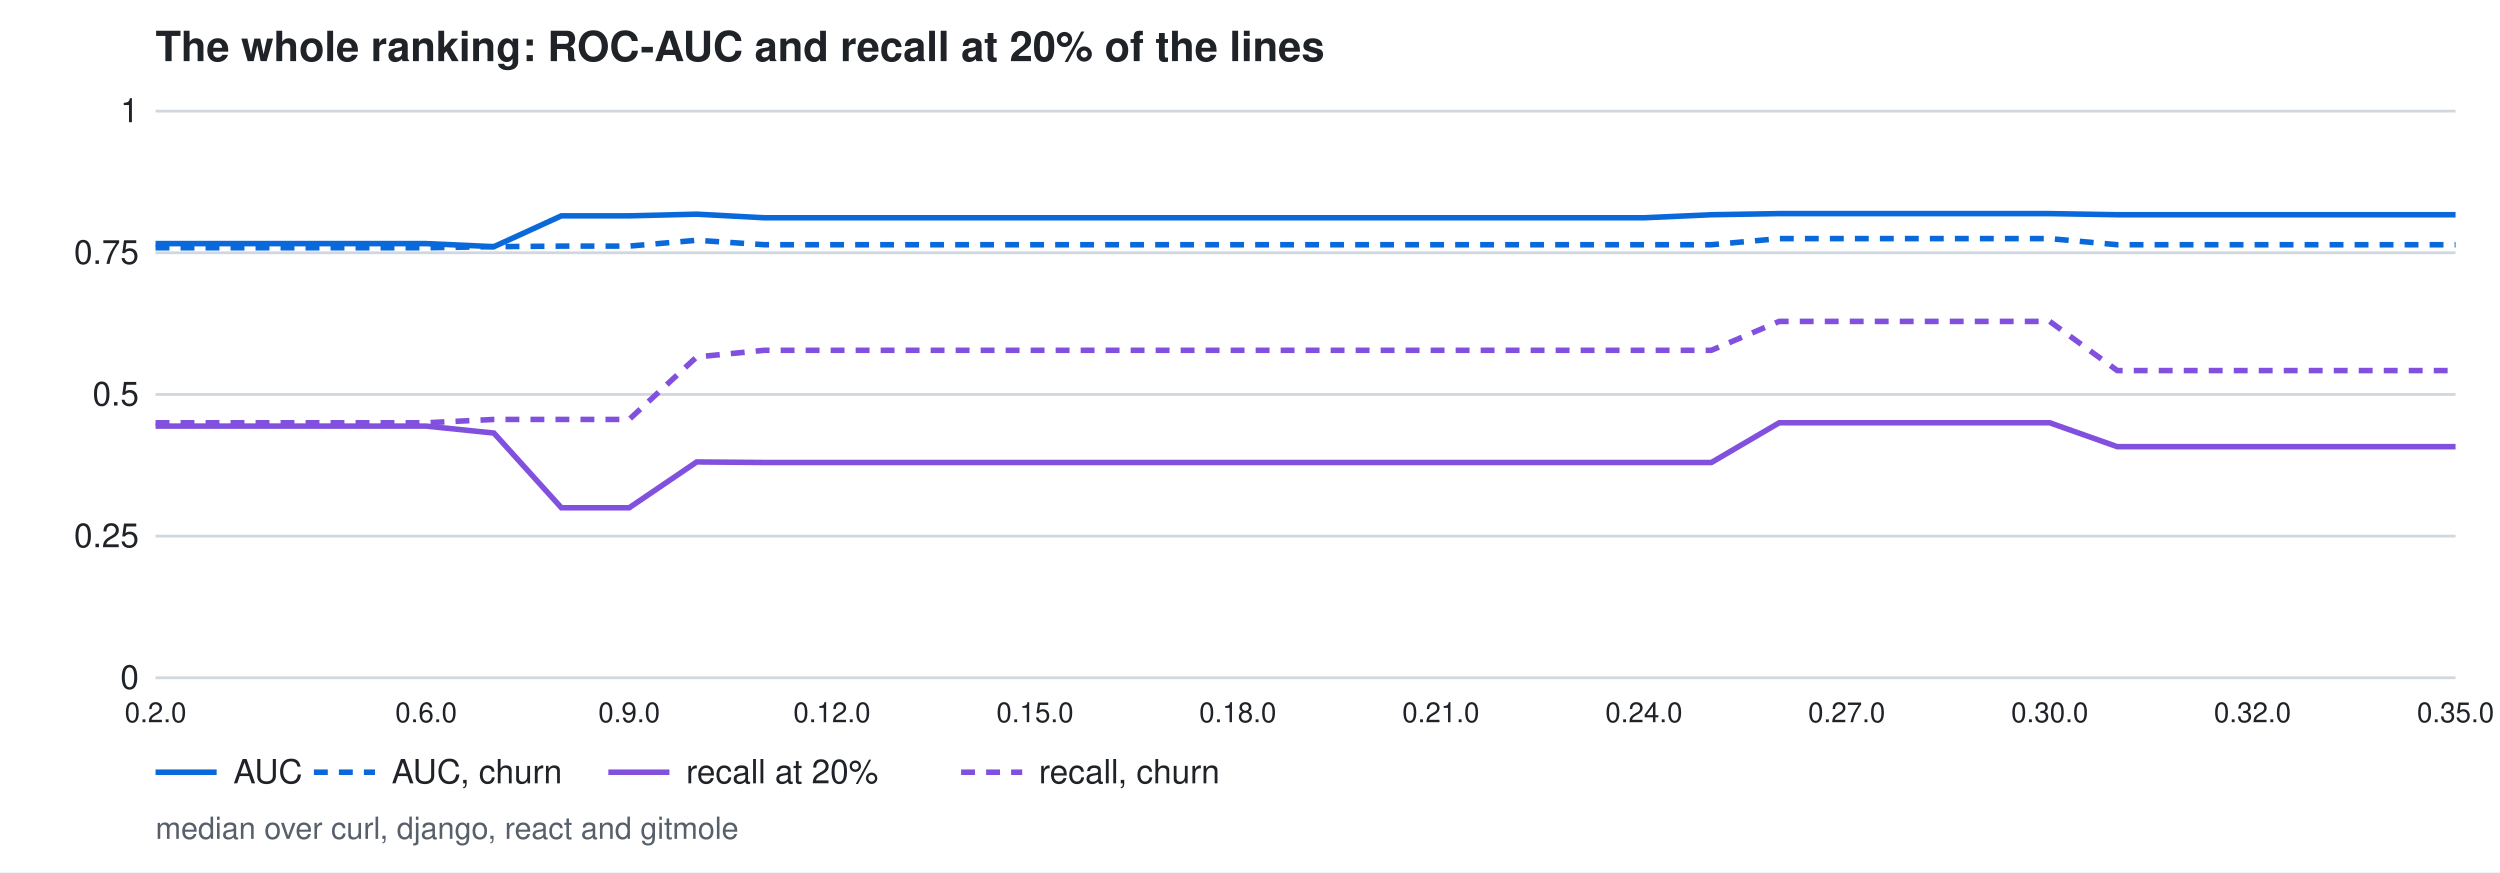
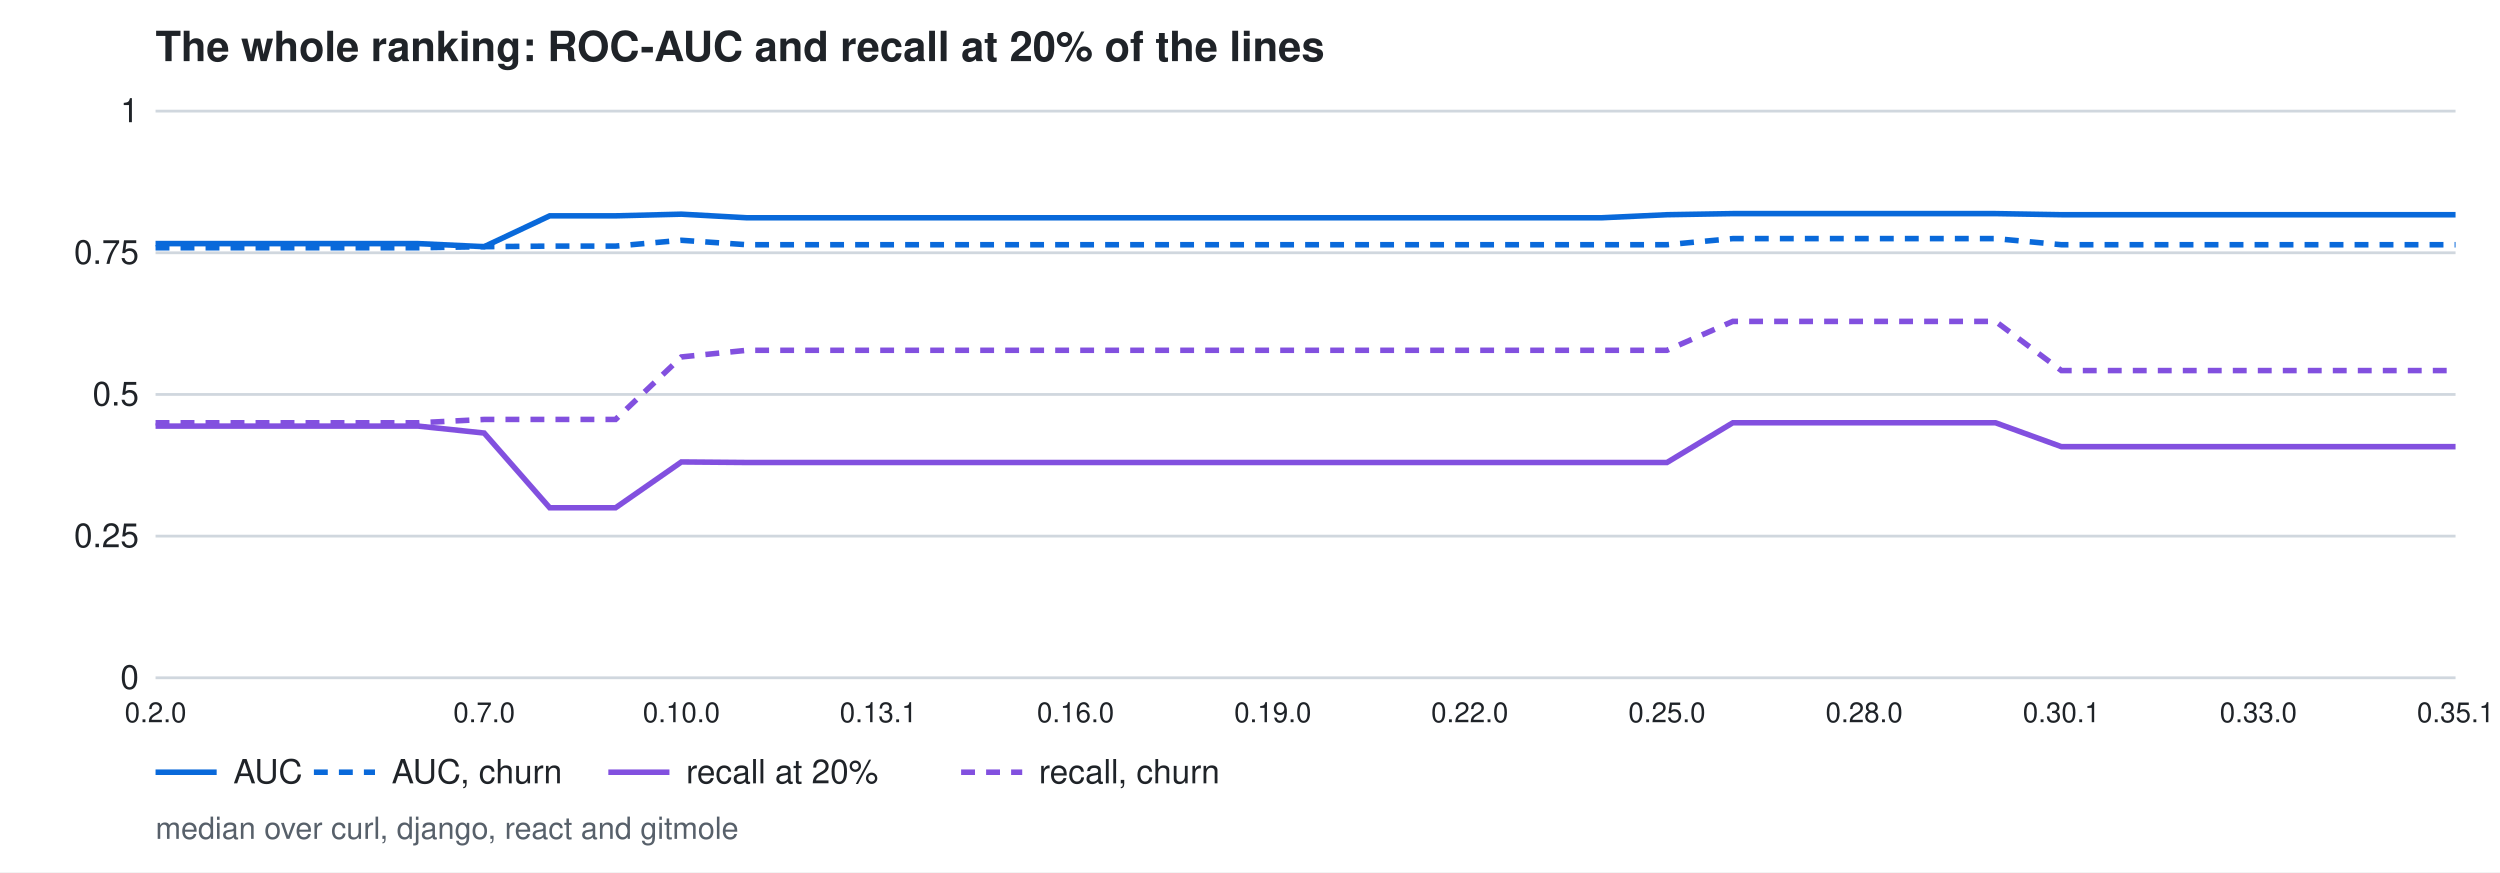
<svg xmlns="http://www.w3.org/2000/svg" width="900" height="314" viewBox="0 0 900 314" font-family="-apple-system,Segoe UI,Helvetica,Arial,sans-serif" font-size="12">
  <rect width="900" height="314" fill="#ffffff" />
  <text x="56" y="22" font-size="15" font-weight="600" fill="#1f2328">The whole ranking: ROC-AUC and recall at 20% of the lines</text>
  <line x1="56" y1="244.0" x2="884" y2="244.0" stroke="#d0d7de" stroke-width="1" />
  <text x="50" y="248.0" text-anchor="end" fill="#1f2328">0</text>
  <line x1="56" y1="193.0" x2="884" y2="193.0" stroke="#d0d7de" stroke-width="1" />
  <text x="50" y="197.0" text-anchor="end" fill="#1f2328">0.25</text>
  <line x1="56" y1="142.0" x2="884" y2="142.0" stroke="#d0d7de" stroke-width="1" />
  <text x="50" y="146.0" text-anchor="end" fill="#1f2328">0.5</text>
  <line x1="56" y1="91.0" x2="884" y2="91.0" stroke="#d0d7de" stroke-width="1" />
  <text x="50" y="95.0" text-anchor="end" fill="#1f2328">0.75</text>
  <line x1="56" y1="40.0" x2="884" y2="40.0" stroke="#d0d7de" stroke-width="1" />
  <text x="50" y="44.0" text-anchor="end" fill="#1f2328">1</text>
  <text x="56.0" y="260" text-anchor="middle" fill="#1f2328" font-size="10">0.2.0</text>
-   <text x="153.4" y="260" text-anchor="middle" fill="#1f2328" font-size="10">0.6.0</text>
-   <text x="226.5" y="260" text-anchor="middle" fill="#1f2328" font-size="10">0.9.0</text>
-   <text x="299.5" y="260" text-anchor="middle" fill="#1f2328" font-size="10">0.12.0</text>
-   <text x="372.6" y="260" text-anchor="middle" fill="#1f2328" font-size="10">0.15.0</text>
-   <text x="445.6" y="260" text-anchor="middle" fill="#1f2328" font-size="10">0.18.0</text>
-   <text x="518.7" y="260" text-anchor="middle" fill="#1f2328" font-size="10">0.21.0</text>
-   <text x="591.8" y="260" text-anchor="middle" fill="#1f2328" font-size="10">0.24.0</text>
-   <text x="664.8" y="260" text-anchor="middle" fill="#1f2328" font-size="10">0.27.0</text>
-   <text x="737.9" y="260" text-anchor="middle" fill="#1f2328" font-size="10">0.30.0</text>
-   <text x="810.9" y="260" text-anchor="middle" fill="#1f2328" font-size="10">0.32.0</text>
-   <text x="884.0" y="260" text-anchor="middle" fill="#1f2328" font-size="10">0.35.0</text>
-   <polyline points="56.0,87.7 80.4,87.7 104.7,87.7 129.1,87.7 153.4,87.7 177.8,88.8 202.1,77.7 226.5,77.7 250.8,77.1 275.2,78.4 299.5,78.4 323.9,78.4 348.2,78.4 372.6,78.4 396.9,78.4 421.3,78.4 445.6,78.4 470.0,78.4 494.4,78.4 518.7,78.4 543.1,78.4 567.4,78.4 591.8,78.4 616.1,77.3 640.5,76.9 664.8,76.9 689.2,76.9 713.5,76.9 737.9,76.9 762.2,77.3 786.6,77.3 810.9,77.3 835.3,77.3 859.6,77.3 884.0,77.3" fill="none" stroke="#0969da" stroke-width="2" />
-   <polyline points="56.0,89.2 80.4,89.2 104.7,89.2 129.1,89.2 153.4,89.2 177.8,88.8 202.1,88.6 226.5,88.6 250.8,86.5 275.2,88.1 299.5,88.1 323.9,88.1 348.2,88.1 372.6,88.1 396.9,88.1 421.3,88.1 445.6,88.1 470.0,88.1 494.4,88.1 518.7,88.1 543.1,88.1 567.4,88.1 591.8,88.1 616.1,88.1 640.5,85.9 664.8,85.9 689.2,85.9 713.5,85.9 737.9,85.9 762.2,88.1 786.6,88.1 810.9,88.1 835.3,88.1 859.6,88.1 884.0,88.1" fill="none" stroke="#0969da" stroke-width="2" stroke-dasharray="5 4" />
-   <polyline points="56.0,153.4 80.4,153.4 104.7,153.4 129.1,153.4 153.4,153.4 177.8,155.9 202.1,182.8 226.5,182.8 250.8,166.3 275.2,166.5 299.5,166.5 323.9,166.5 348.2,166.5 372.6,166.5 396.9,166.5 421.3,166.5 445.6,166.5 470.0,166.5 494.4,166.5 518.7,166.5 543.1,166.5 567.4,166.5 591.8,166.5 616.1,166.5 640.5,152.2 664.8,152.2 689.2,152.2 713.5,152.2 737.9,152.2 762.2,160.8 786.6,160.8 810.9,160.8 835.3,160.8 859.6,160.8 884.0,160.8" fill="none" stroke="#8250df" stroke-width="2" />
-   <polyline points="56.0,152.2 80.4,152.2 104.7,152.2 129.1,152.2 153.4,152.2 177.8,151.0 202.1,151.0 226.5,151.0 250.8,128.5 275.2,126.1 299.5,126.1 323.9,126.1 348.2,126.1 372.6,126.1 396.9,126.1 421.3,126.1 445.6,126.1 470.0,126.1 494.4,126.1 518.7,126.1 543.1,126.1 567.4,126.1 591.8,126.1 616.1,126.1 640.5,115.7 664.8,115.7 689.2,115.7 713.5,115.7 737.9,115.7 762.2,133.4 786.6,133.4 810.9,133.4 835.3,133.4 859.6,133.4 884.0,133.4" fill="none" stroke="#8250df" stroke-width="2" stroke-dasharray="5 4" />
+   <text x="174.3" y="260" text-anchor="middle" fill="#1f2328" font-size="10">0.7.0</text>
+   <text x="245.3" y="260" text-anchor="middle" fill="#1f2328" font-size="10">0.10.0</text>
+   <text x="316.2" y="260" text-anchor="middle" fill="#1f2328" font-size="10">0.13.1</text>
+   <text x="387.2" y="260" text-anchor="middle" fill="#1f2328" font-size="10">0.16.0</text>
+   <text x="458.2" y="260" text-anchor="middle" fill="#1f2328" font-size="10">0.19.0</text>
+   <text x="529.1" y="260" text-anchor="middle" fill="#1f2328" font-size="10">0.22.0</text>
+   <text x="600.1" y="260" text-anchor="middle" fill="#1f2328" font-size="10">0.25.0</text>
+   <text x="671.1" y="260" text-anchor="middle" fill="#1f2328" font-size="10">0.28.0</text>
+   <text x="742.1" y="260" text-anchor="middle" fill="#1f2328" font-size="10">0.30.1</text>
+   <text x="813.0" y="260" text-anchor="middle" fill="#1f2328" font-size="10">0.33.0</text>
+   <text x="884.0" y="260" text-anchor="middle" fill="#1f2328" font-size="10">0.35.1</text>
+   <polyline points="56.0,87.7 79.7,87.7 103.3,87.7 127.0,87.7 150.6,87.7 174.3,88.8 197.9,77.7 221.6,77.7 245.3,77.1 268.9,78.4 292.6,78.4 316.2,78.4 339.9,78.4 363.5,78.4 387.2,78.4 410.9,78.4 434.5,78.4 458.2,78.4 481.8,78.4 505.5,78.4 529.1,78.4 552.8,78.4 576.5,78.4 600.1,77.3 623.8,76.9 647.4,76.9 671.1,76.9 694.7,76.9 718.4,76.9 742.1,77.3 765.7,77.3 789.4,77.3 813.0,77.3 836.7,77.3 860.3,77.3 884.0,77.3" fill="none" stroke="#0969da" stroke-width="2" />
+   <polyline points="56.0,89.2 79.7,89.2 103.3,89.2 127.0,89.2 150.6,89.2 174.3,88.8 197.9,88.6 221.6,88.6 245.3,86.5 268.9,88.1 292.6,88.1 316.2,88.1 339.9,88.1 363.5,88.1 387.2,88.1 410.9,88.1 434.5,88.1 458.2,88.1 481.8,88.1 505.5,88.1 529.1,88.1 552.8,88.1 576.5,88.1 600.1,88.1 623.8,85.9 647.4,85.9 671.1,85.9 694.7,85.9 718.4,85.9 742.1,88.1 765.7,88.1 789.4,88.1 813.0,88.1 836.7,88.1 860.3,88.1 884.0,88.1" fill="none" stroke="#0969da" stroke-width="2" stroke-dasharray="5 4" />
+   <polyline points="56.0,153.4 79.7,153.4 103.3,153.4 127.0,153.4 150.6,153.4 174.3,155.9 197.9,182.8 221.6,182.8 245.3,166.3 268.9,166.5 292.6,166.5 316.2,166.5 339.9,166.5 363.5,166.5 387.2,166.5 410.9,166.5 434.5,166.5 458.2,166.5 481.8,166.5 505.5,166.5 529.1,166.5 552.8,166.5 576.5,166.5 600.1,166.5 623.8,152.2 647.4,152.2 671.1,152.2 694.7,152.2 718.4,152.2 742.1,160.8 765.7,160.8 789.4,160.8 813.0,160.8 836.7,160.8 860.3,160.8 884.0,160.8" fill="none" stroke="#8250df" stroke-width="2" />
+   <polyline points="56.0,152.2 79.7,152.2 103.3,152.2 127.0,152.2 150.6,152.2 174.3,151.0 197.9,151.0 221.6,151.0 245.3,128.5 268.9,126.1 292.6,126.1 316.2,126.1 339.9,126.1 363.5,126.1 387.2,126.1 410.9,126.1 434.5,126.1 458.2,126.1 481.8,126.1 505.5,126.1 529.1,126.1 552.8,126.1 576.5,126.1 600.1,126.1 623.8,115.7 647.4,115.7 671.1,115.7 694.7,115.7 718.4,115.7 742.1,133.4 765.7,133.4 789.4,133.4 813.0,133.4 836.7,133.4 860.3,133.4 884.0,133.4" fill="none" stroke="#8250df" stroke-width="2" stroke-dasharray="5 4" />
  <line x1="56" y1="278" x2="78" y2="278" stroke="#0969da" stroke-width="2" />
  <text x="84" y="282" fill="#1f2328">AUC</text>
  <line x1="113" y1="278" x2="135" y2="278" stroke="#0969da" stroke-width="2" stroke-dasharray="5 4" />
  <text x="141" y="282" fill="#1f2328">AUC, churn</text>
  <line x1="219" y1="278" x2="241" y2="278" stroke="#8250df" stroke-width="2" />
  <text x="247" y="282" fill="#1f2328">recall at 20%</text>
  <line x1="346" y1="278" x2="368" y2="278" stroke="#8250df" stroke-width="2" stroke-dasharray="5 4" />
  <text x="374" y="282" fill="#1f2328">recall, churn</text>
  <text x="56" y="302" fill="#57606a" font-size="11">median over curl, django, react and gitmole</text>
</svg>
